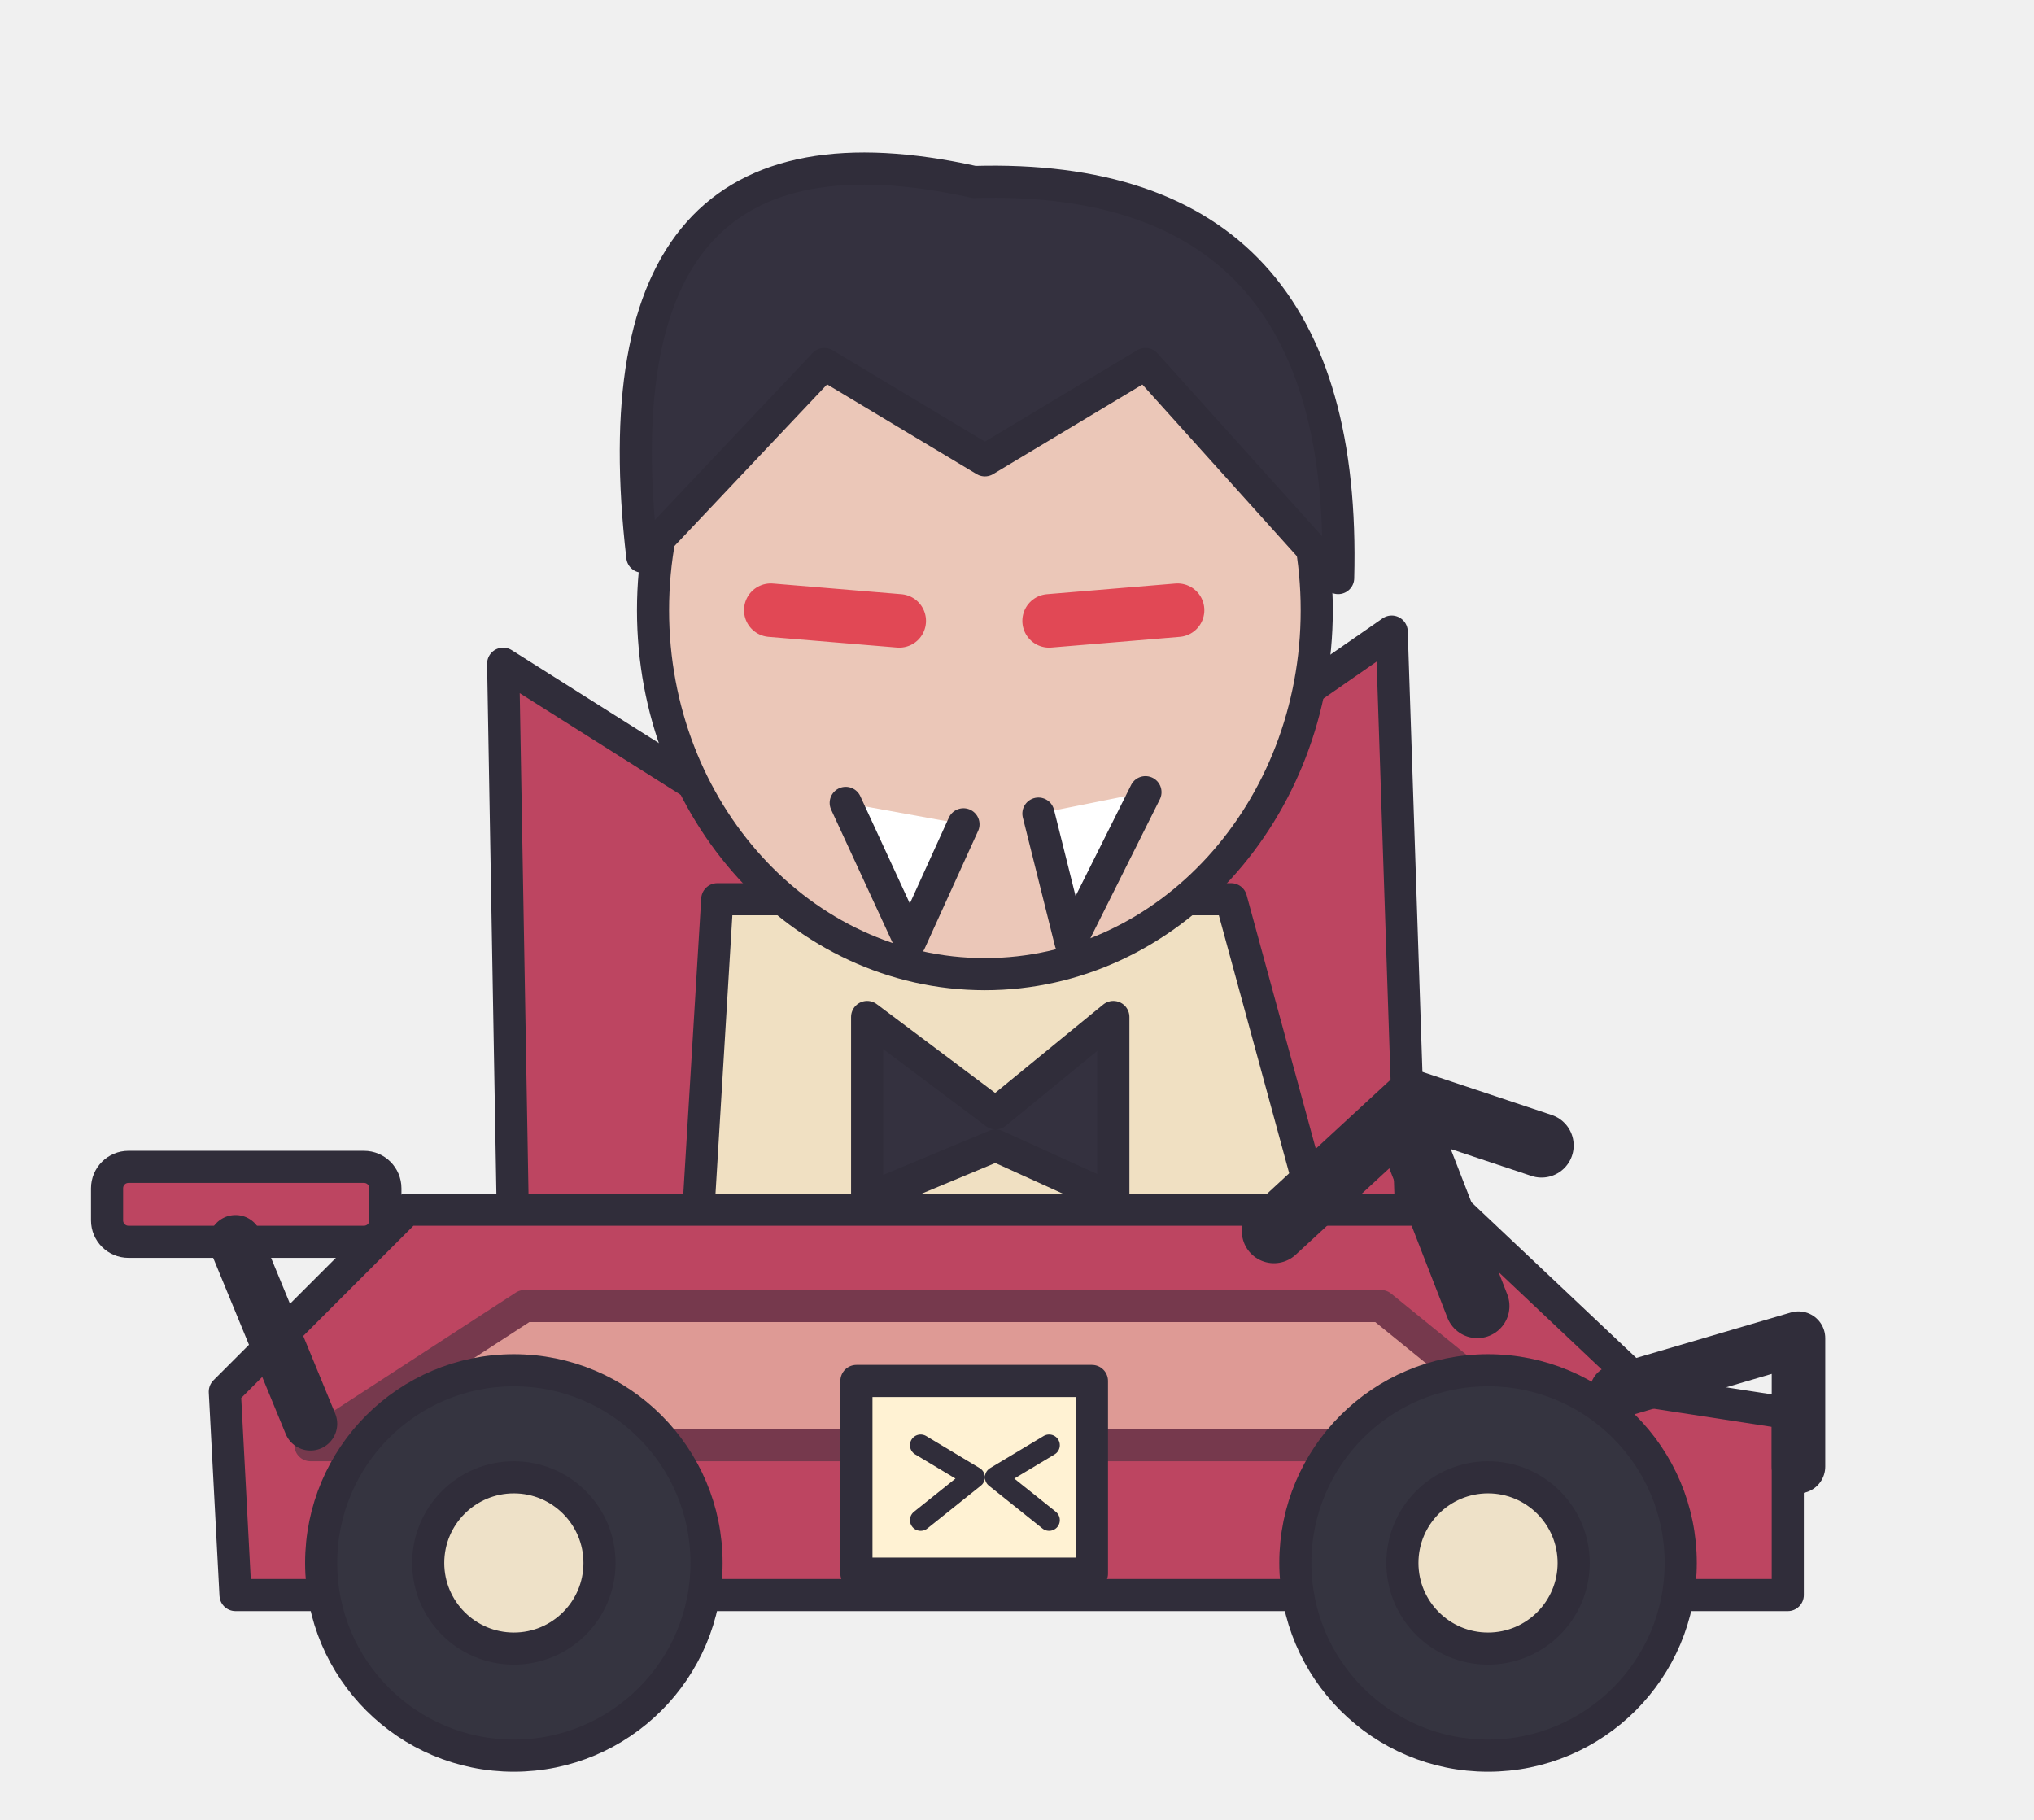
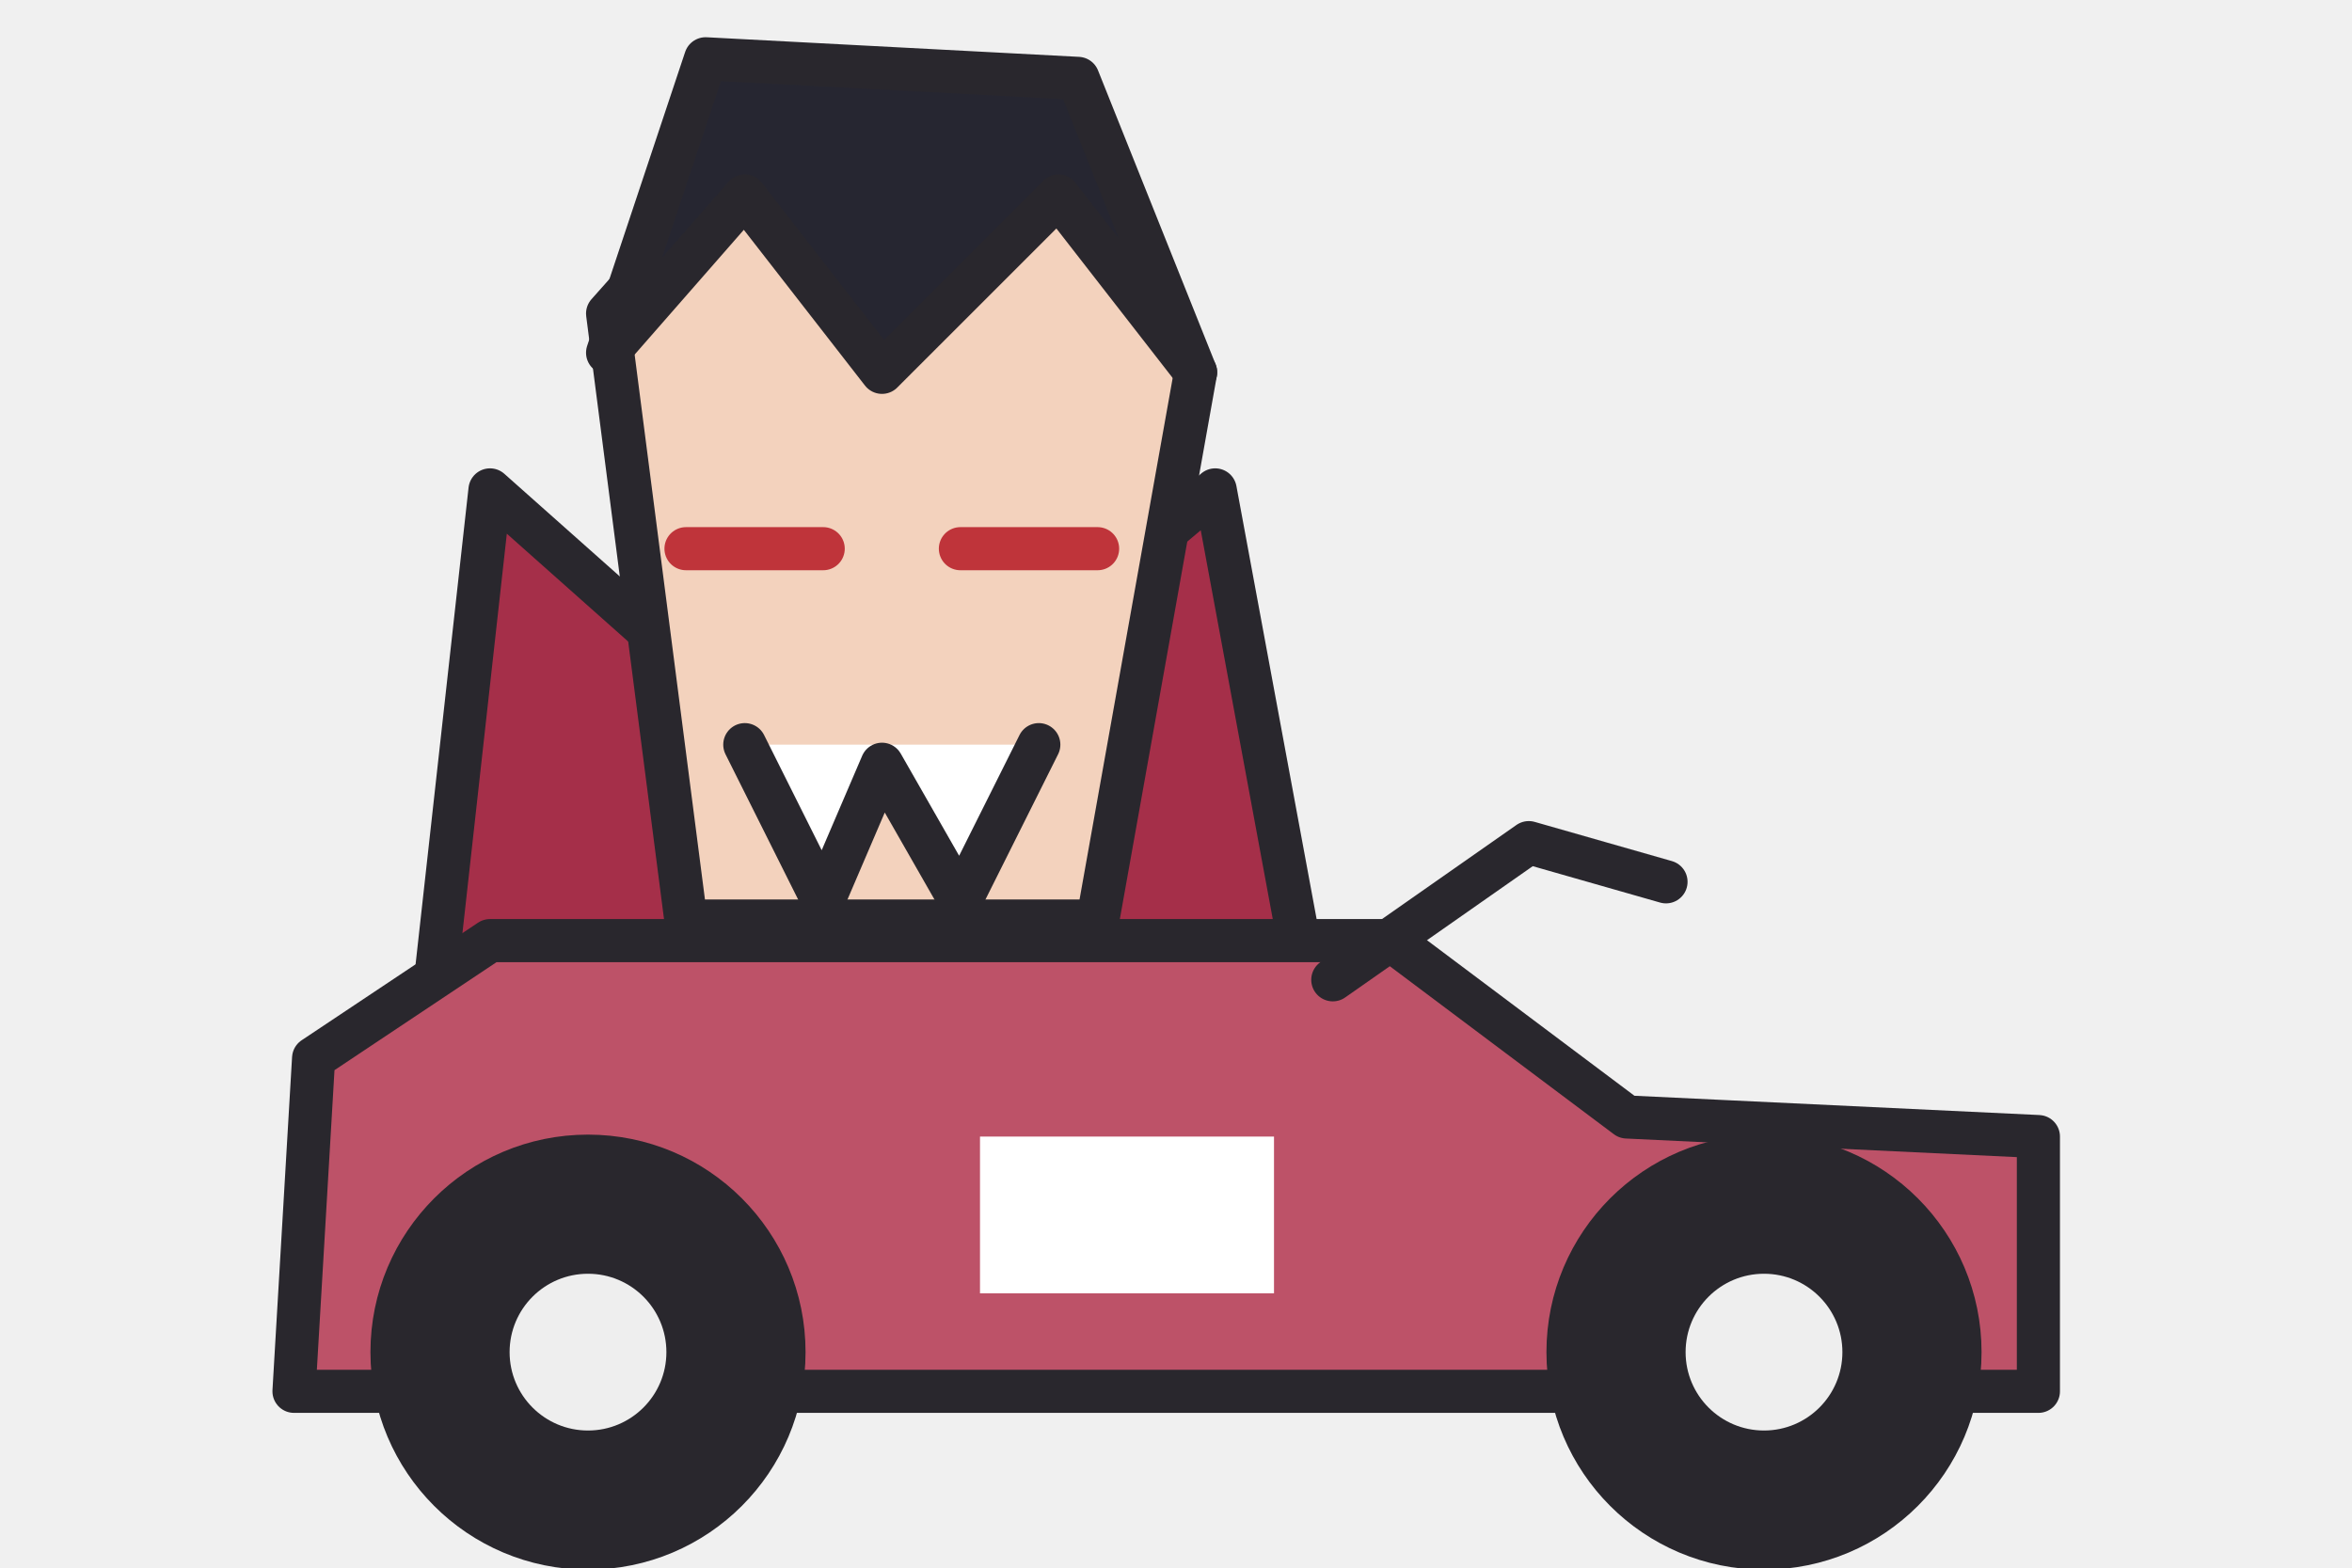
- <svg xmlns="http://www.w3.org/2000/svg" viewBox="0 0 190 170" role="img" aria-labelledby="title">
-   <g stroke="#302d3a" stroke-width="3" stroke-linejoin="round" stroke-linecap="round">
-     <path d="m48 119-1-57 38 24 9-2 36-25 2 60" fill="#bd4561" />
-     <path d="m65 117 2-33h48l9 33" fill="#f0e0c2" />
-     <ellipse cx="92" cy="57" rx="31" ry="34" fill="#ebc7b8" />
-     <path d="M60 52Q55 9 91 17q35-1 34 37l-18-20-15 9-15-9Z" fill="#34313f" />
-     <path d="m72 57 12 1m14 0 12-1" stroke="#e14855" stroke-width="5" />
-     <path d="m79 75 6 13 5-11m7-1 3 12 7-14" fill="white" />
-     <path d="m93 104-12-9v17l12-5 11 5V95Z" fill="#34313f" />
-     <path d="m21 130 17-17h98l18 17 13 2v17H22Z" fill="#bd4561" />
-     <path d="m29 135 20-13h80l16 13Z" fill="#fff0c9" opacity=".5" />
-     <path d="m119 115 13-12 12 4m-13-3 7 18" fill="none" stroke-width="6" />
-     <path d="m151 130 17-5v12" fill="none" stroke-width="5" />
-     <rect x="10" y="109" width="26" height="7" rx="2" fill="#bd4561" />
-     <path d="m22 116 7 17" stroke-width="5" />
-     <circle cx="48" cy="146" r="18" fill="#353440" />
-     <circle cx="48" cy="146" r="8" fill="#eee1c8" />
-     <circle cx="139" cy="146" r="18" fill="#353440" />
-     <circle cx="139" cy="146" r="8" fill="#eee1c8" />
-     <path d="m80 129h22v18H80Z" fill="#fff2d3" />
-     <path d="m86 135 5 3-5 4m12-7-5 3 5 4" fill="none" stroke-width="2" />
+ <svg xmlns="http://www.w3.org/2000/svg" viewBox="0 0 120 80" role="img" aria-labelledby="title">
+   <g stroke="#29272d" stroke-width="2.2" stroke-linejoin="round" stroke-linecap="round">
+     <path d="m22 52 3-27 18 16 19-16 5 27" fill="#a52f49" />
+     <path d="m31 16 8-9 14 0 8 12-5 28-21 0Z" fill="#f3d2bd" />
+     <path d="m31 18 7-8 7 9 9-9 7 9-6-15-19-1Z" fill="#262631" />
+     <path d="m35 28h7m7 0h7" stroke="#bf343a" />
+     <path d="m38 38 4 8 3-7 4 7 4-8" fill="white" />
+     <path d="m16 54 9-6h46l12 9 21 1v13H15Z" fill="#bd5268" />
+     <path d="m68 50 10-7 7 2" fill="none" />
+     <circle cx="30" cy="69" r="10" fill="#29272d" />
+     <circle cx="90" cy="69" r="10" fill="#29272d" />
+     <circle cx="30" cy="69" r="4" fill="#eee" stroke="none" />
+     <circle cx="90" cy="69" r="4" fill="#eee" stroke="none" />
+     <path d="M50 58h15v8H50Z" fill="white" stroke="none" />
  </g>
</svg>
